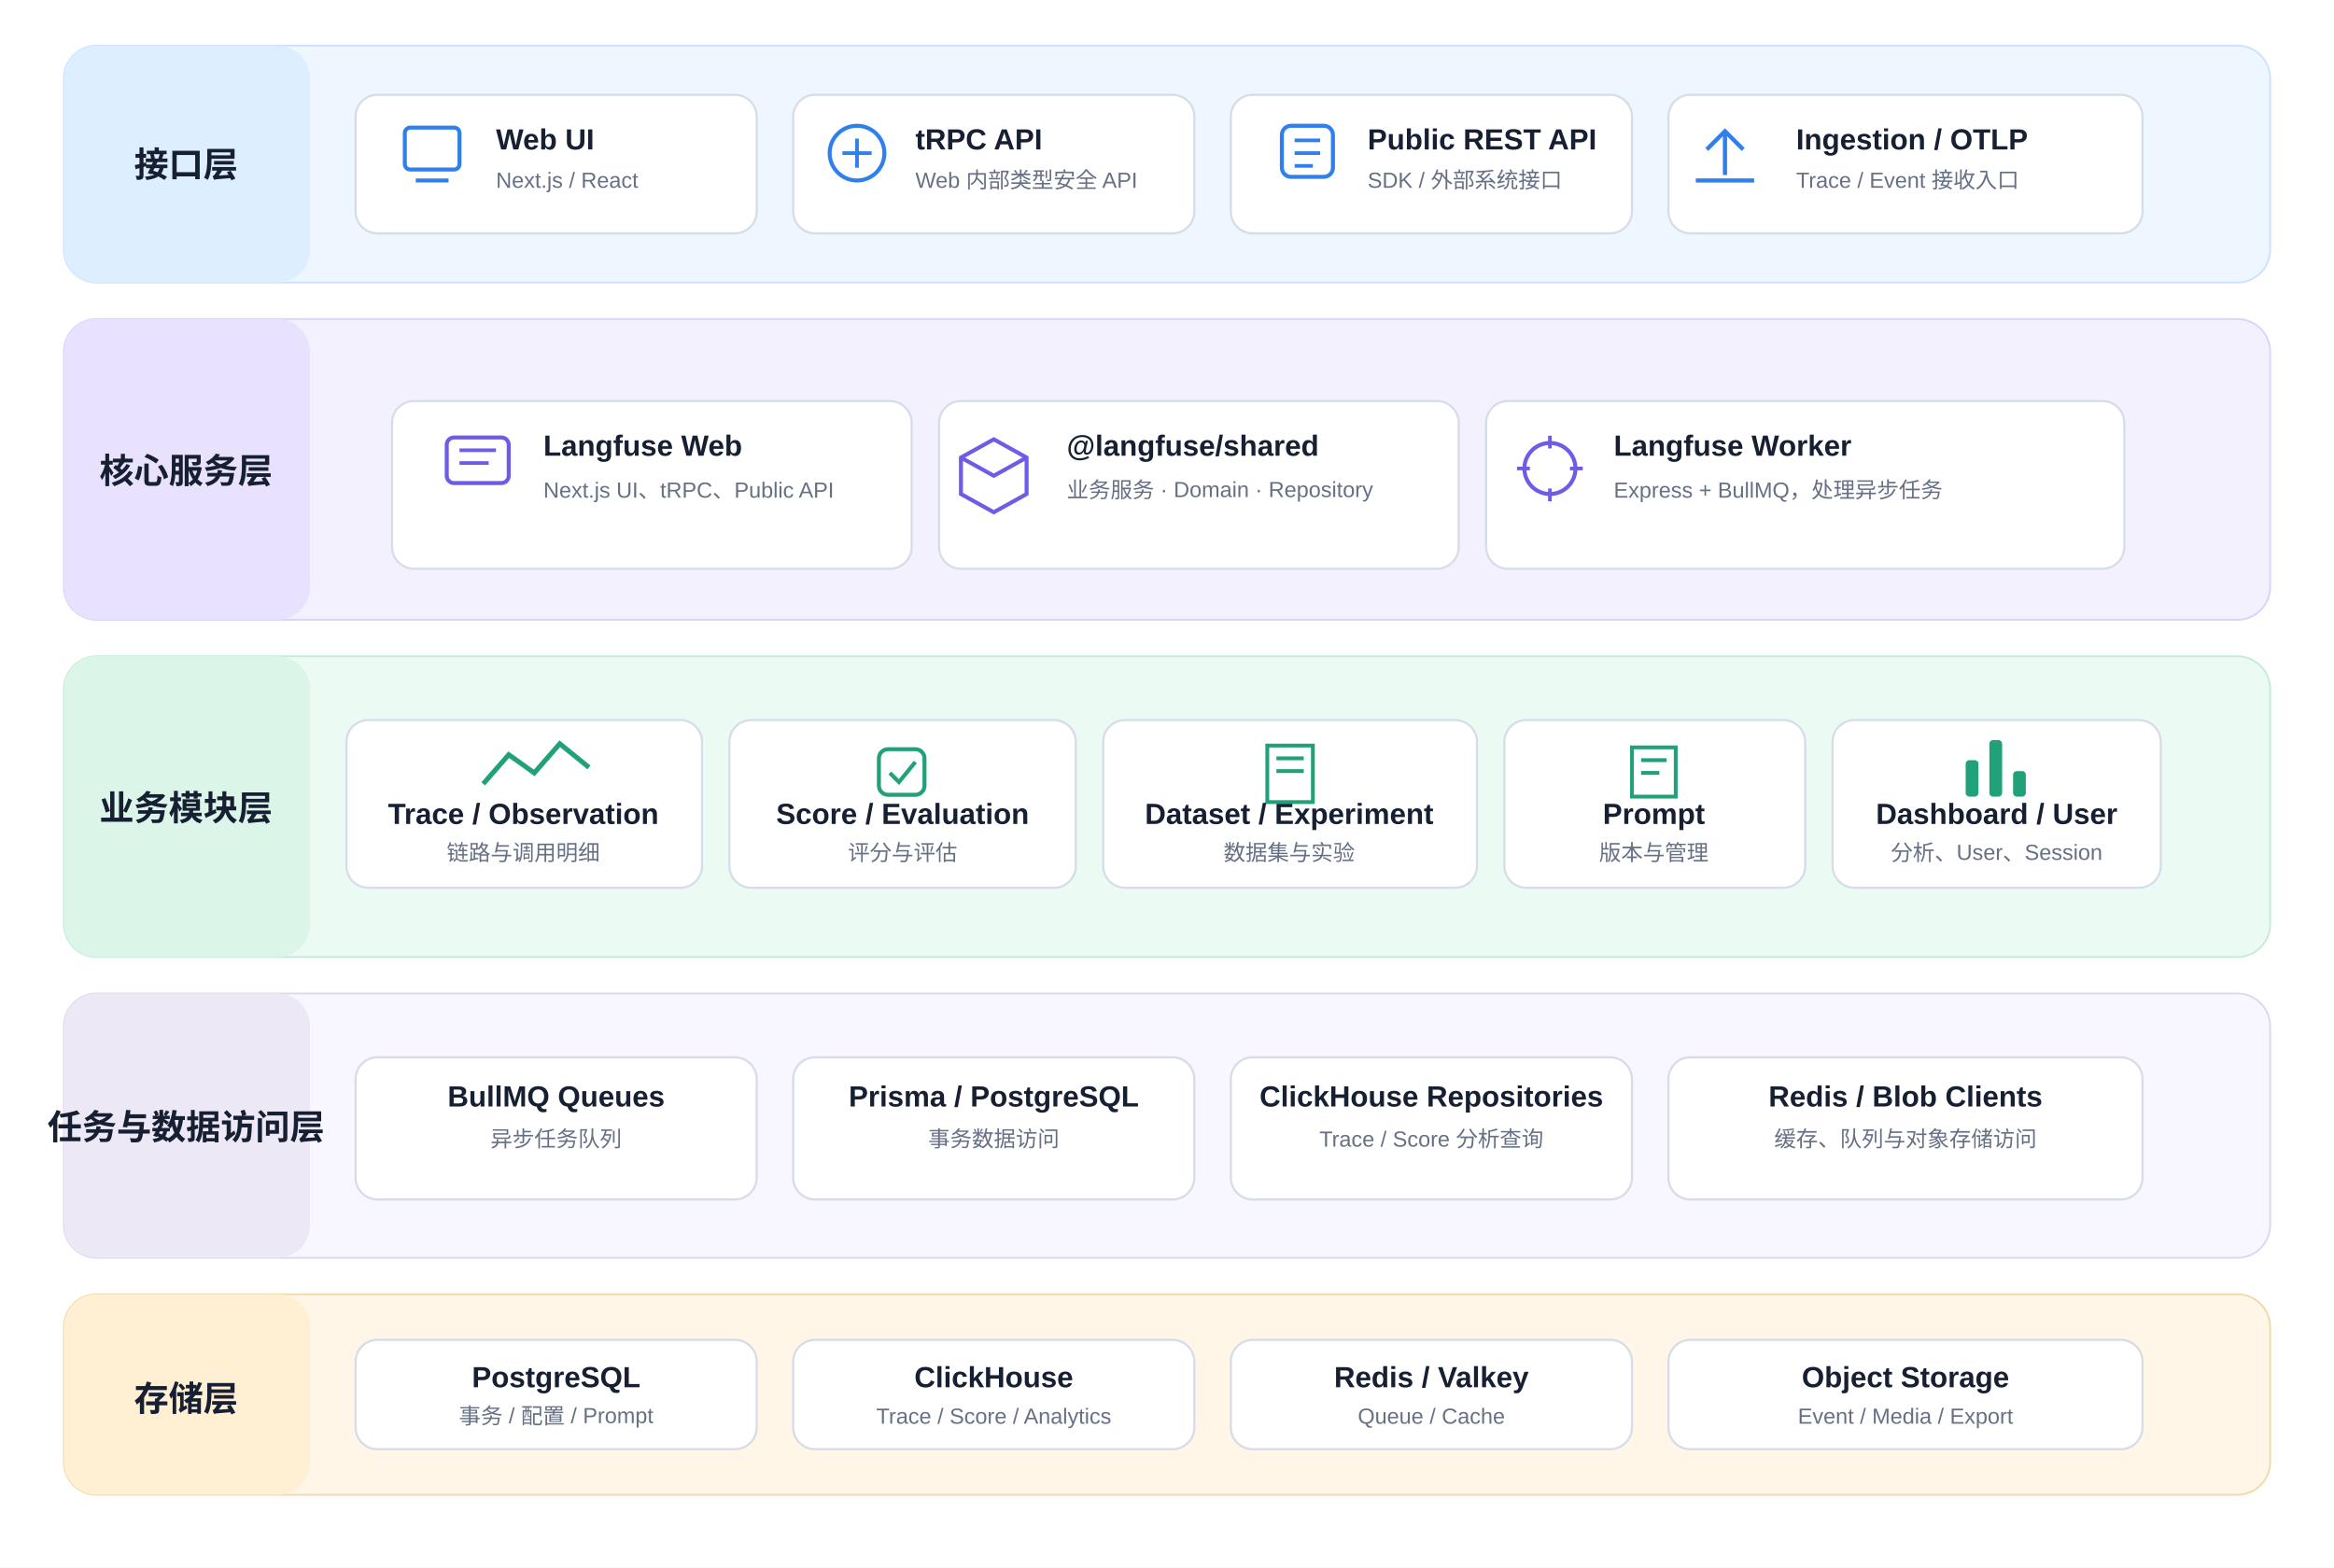
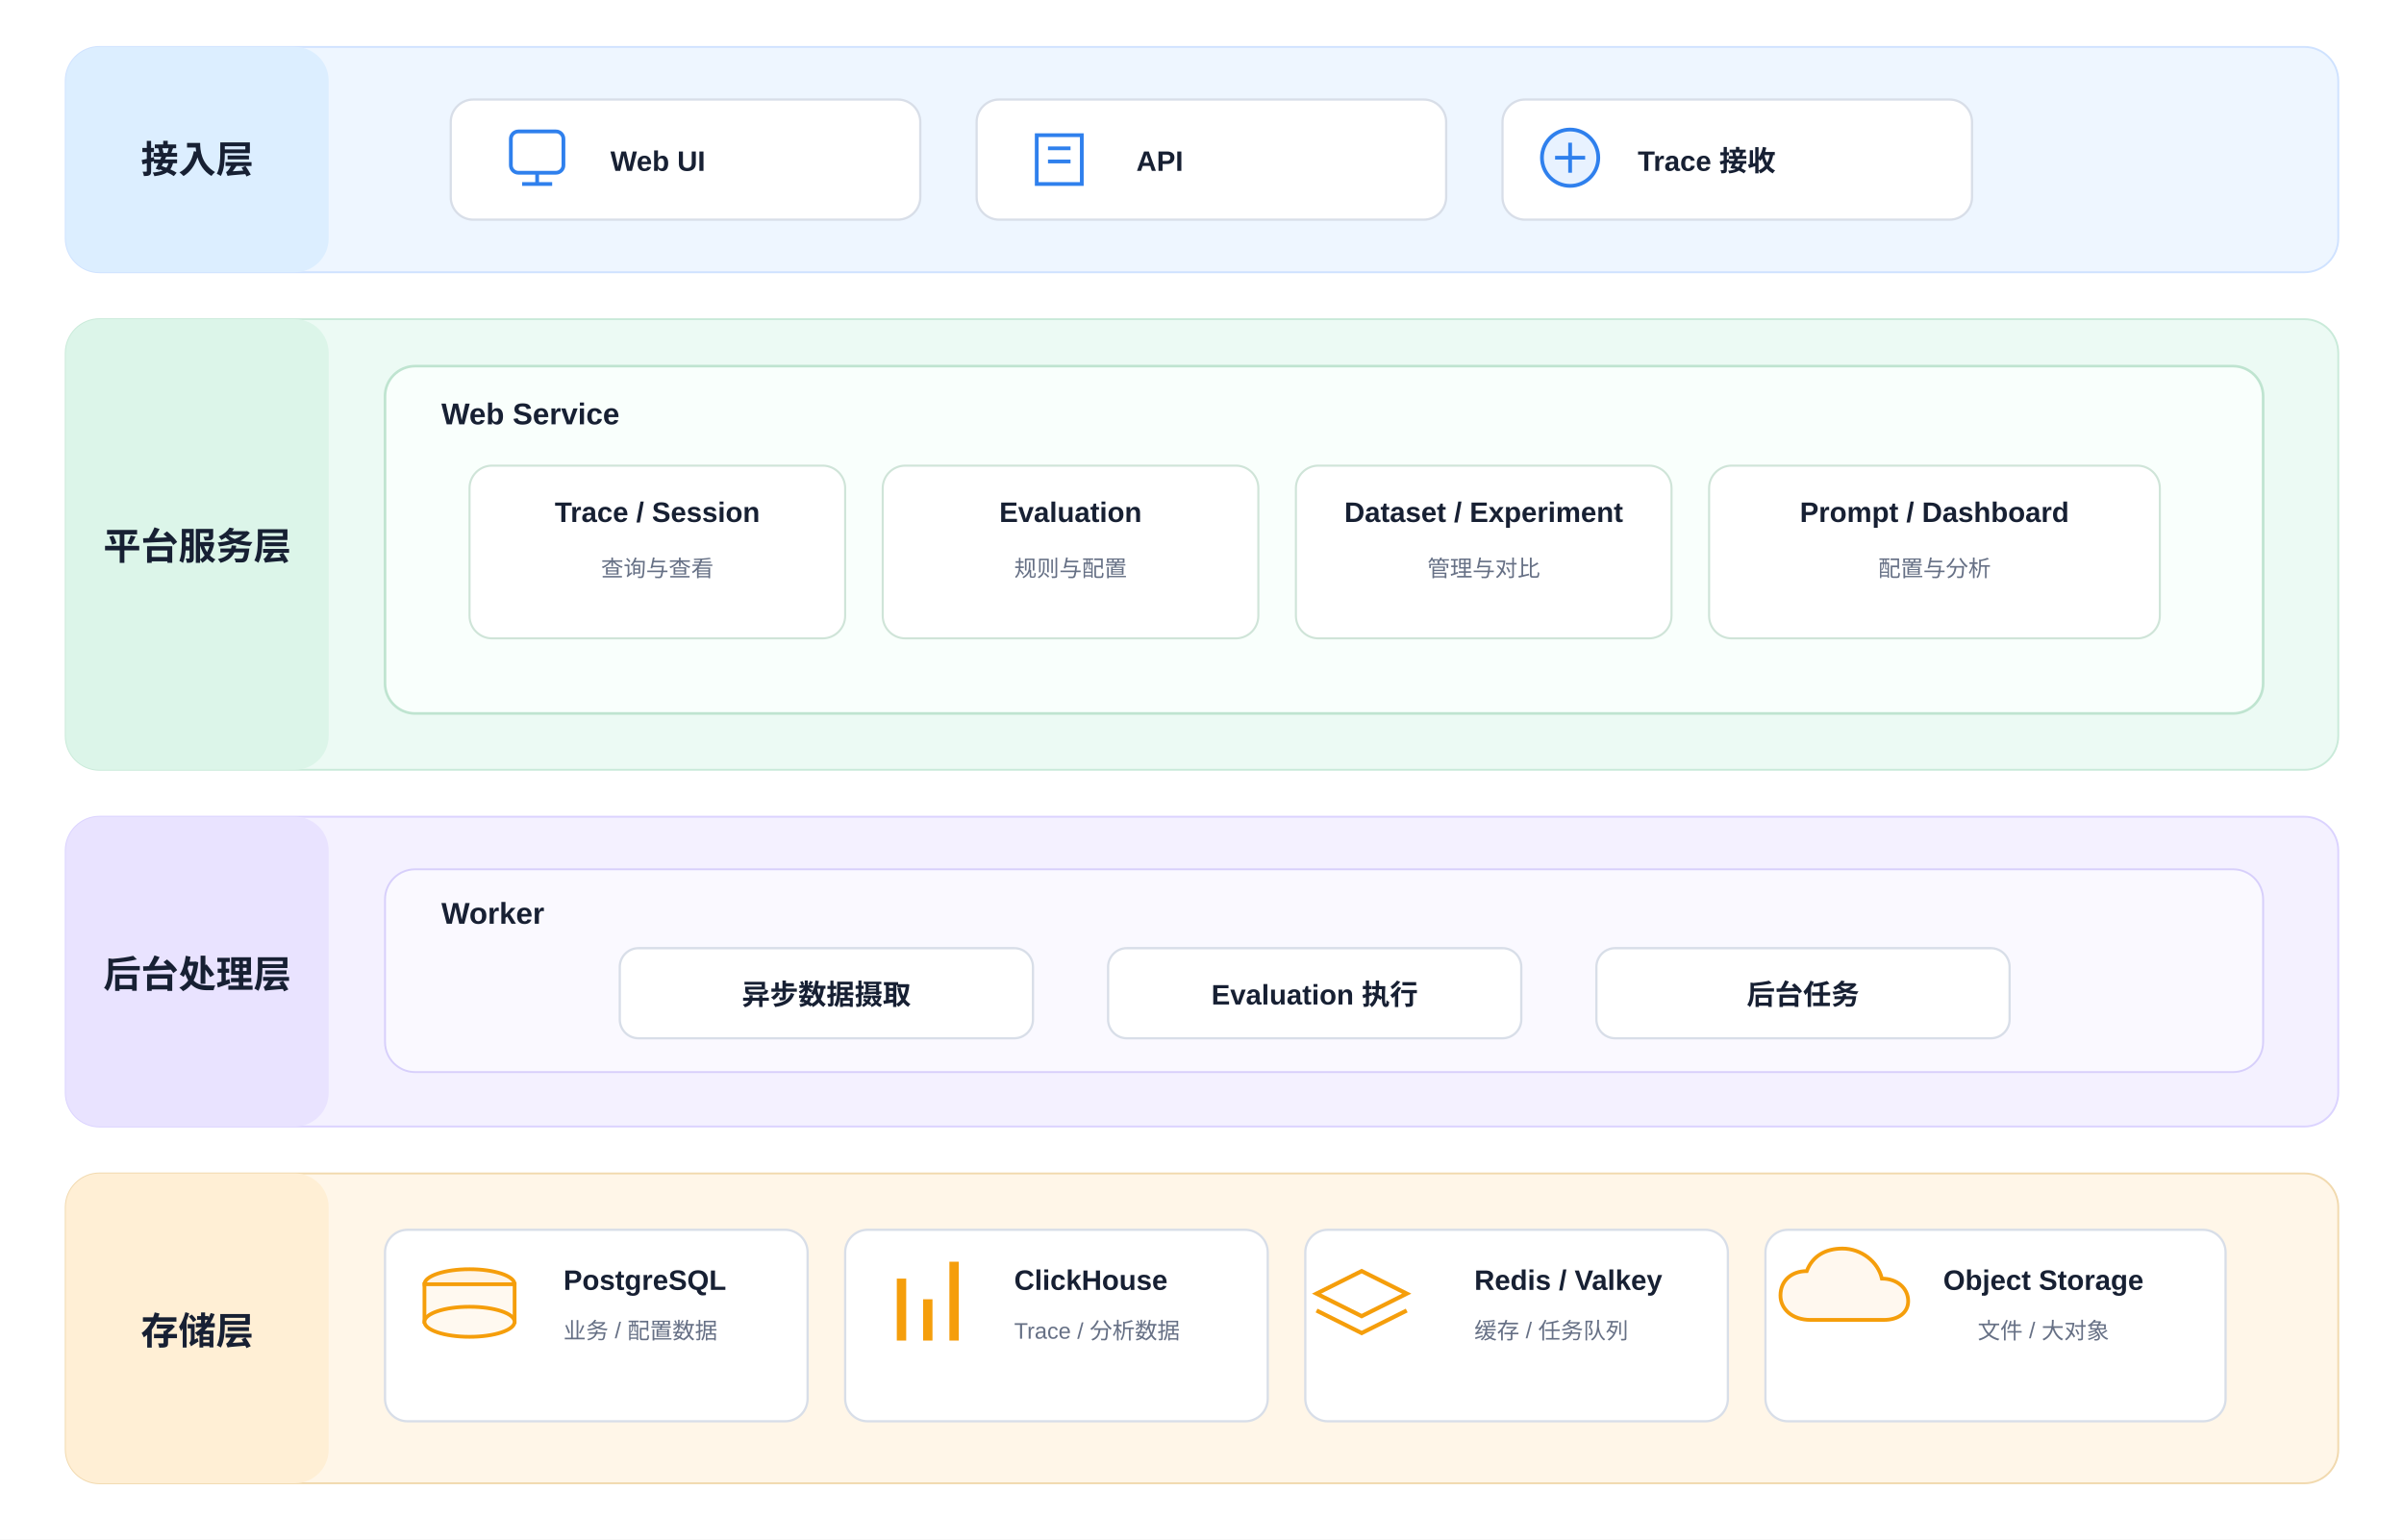
- <svg xmlns="http://www.w3.org/2000/svg" width="1280" height="860" viewBox="0 0 1280 860">
+ <svg xmlns="http://www.w3.org/2000/svg" width="1280" height="820" viewBox="0 0 1280 820">
  <defs>
    <style>
-     text{font-family:Arial,"Microsoft YaHei",sans-serif;fill:#172033}
-     .layer{font-size:19px;font-weight:700}.group{font-size:14px;font-weight:700}.name{font-size:16px;font-weight:700}.sub{font-size:12px;fill:#667085}.card{fill:#fff;stroke:#d6dde8;stroke-width:1.2}
-   </style>
+       text{font-family:Arial,"Microsoft YaHei",sans-serif;fill:#172033}
+       .layer{font-size:20px;font-weight:700}
+       .group{font-size:16px;font-weight:700}
+       .name{font-size:15px;font-weight:700}
+       .sub{font-size:12px;fill:#667085}
+       .card{fill:#fff;stroke:#d8dee8;stroke-width:1.2}
+       .inner{fill:#fff;stroke:#cfe4d8;stroke-width:1.1}
+     </style>
  </defs>
-   <rect width="1280" height="860" fill="#fff" />
-   <rect x="35" y="25" width="1210" height="130" rx="18" fill="#eef6ff" stroke="#cce2ff" />
-   <rect x="35" y="25" width="135" height="130" rx="18" fill="#dceeff" />
-   <text x="102" y="97" text-anchor="middle" class="layer">接口层</text>
-   <g>
-     <rect x="195" y="52" width="220" height="76" rx="12" class="card" />
-     <rect x="222" y="70" width="30" height="23" rx="3" fill="none" stroke="#2f80ed" stroke-width="2.2" />
-     <line x1="228" y1="99" x2="246" y2="99" stroke="#2f80ed" stroke-width="2.2" />
-     <text x="272" y="82" class="name">Web UI</text>
-     <text x="272" y="103" class="sub">Next.js / React</text>
-     <rect x="435" y="52" width="220" height="76" rx="12" class="card" />
-     <circle cx="470" cy="84" r="15" fill="none" stroke="#2f80ed" stroke-width="2.2" />
-     <path d="M462 84h16M470 76v16" stroke="#2f80ed" stroke-width="2" />
-     <text x="502" y="82" class="name">tRPC API</text>
-     <text x="502" y="103" class="sub">Web 内部类型安全 API</text>
-     <rect x="675" y="52" width="220" height="76" rx="12" class="card" />
-     <rect x="703" y="69" width="28" height="28" rx="5" fill="none" stroke="#2f80ed" stroke-width="2.2" />
-     <path d="M710 77h14M710 84h14M710 91h10" stroke="#2f80ed" stroke-width="2" />
-     <text x="750" y="82" class="name">Public REST API</text>
-     <text x="750" y="103" class="sub">SDK / 外部系统接口</text>
-     <rect x="915" y="52" width="260" height="76" rx="12" class="card" />
-     <path d="M946 96V73M936 82l10-10 10 10M930 99h32" fill="none" stroke="#2f80ed" stroke-width="2.3" />
-     <text x="985" y="82" class="name">Ingestion / OTLP</text>
-     <text x="985" y="103" class="sub">Trace / Event 接收入口</text>
-   </g>
-   <rect x="35" y="175" width="1210" height="165" rx="18" fill="#f4f1ff" stroke="#dad2ff" />
-   <rect x="35" y="175" width="135" height="165" rx="18" fill="#e8e2ff" />
-   <text x="102" y="265" text-anchor="middle" class="layer">核心服务层</text>
-   <g>
-     <rect x="215" y="220" width="285" height="92" rx="12" class="card" />
-     <rect x="245" y="240" width="34" height="25" rx="4" fill="none" stroke="#6d5ce8" stroke-width="2.2" />
-     <path d="M252 247h20M252 254h16" stroke="#6d5ce8" stroke-width="2" />
-     <text x="298" y="250" class="name">Langfuse Web</text>
-     <text x="298" y="273" class="sub">Next.js UI、tRPC、Public API</text>
-     <rect x="515" y="220" width="285" height="92" rx="12" class="card" />
-     <path d="M545 241l18 10v20l-18 10-18-10v-20zM527 251l18 10 18-10" fill="none" stroke="#6d5ce8" stroke-width="2.2" />
-     <text x="585" y="250" class="name">@langfuse/shared</text>
-     <text x="585" y="273" class="sub">业务服务 · Domain · Repository</text>
-     <rect x="815" y="220" width="350" height="92" rx="12" class="card" />
-     <circle cx="850" cy="257" r="14" fill="none" stroke="#6d5ce8" stroke-width="2.2" />
-     <path d="M850 239v7M850 268v7M832 257h7M861 257h7" stroke="#6d5ce8" stroke-width="2" />
-     <text x="885" y="250" class="name">Langfuse Worker</text>
-     <text x="885" y="273" class="sub">Express + BullMQ，处理异步任务</text>
-   </g>
-   <rect x="35" y="360" width="1210" height="165" rx="18" fill="#ecfaf4" stroke="#c5ecd9" />
-   <rect x="35" y="360" width="135" height="165" rx="18" fill="#dcf5e9" />
-   <text x="102" y="450" text-anchor="middle" class="layer">业务模块层</text>
-   <g>
-     <rect x="190" y="395" width="195" height="92" rx="12" class="card" />
-     <polyline points="265,430 279,414 293,424 307,408 323,421" fill="none" stroke="#21a179" stroke-width="2.7" />
-     <text x="287" y="452" text-anchor="middle" class="name">Trace / Observation</text>
-     <text x="287" y="472" text-anchor="middle" class="sub">链路与调用明细</text>
-     <rect x="400" y="395" width="190" height="92" rx="12" class="card" />
-     <rect x="482" y="411" width="25" height="25" rx="5" fill="none" stroke="#21a179" stroke-width="2.2" />
-     <path d="M488 424l5 5 9-11" fill="none" stroke="#21a179" stroke-width="2.2" />
-     <text x="495" y="452" text-anchor="middle" class="name">Score / Evaluation</text>
-     <text x="495" y="472" text-anchor="middle" class="sub">评分与评估</text>
-     <rect x="605" y="395" width="205" height="92" rx="12" class="card" />
-     <path d="M695 409h25v31h-25zM700 416h15M700 423h15" fill="none" stroke="#21a179" stroke-width="2.1" />
-     <text x="707" y="452" text-anchor="middle" class="name">Dataset / Experiment</text>
-     <text x="707" y="472" text-anchor="middle" class="sub">数据集与实验</text>
-     <rect x="825" y="395" width="165" height="92" rx="12" class="card" />
-     <path d="M895 410h24v27h-24zM900 417h14M900 424h10" fill="none" stroke="#21a179" stroke-width="2.1" />
-     <text x="907" y="452" text-anchor="middle" class="name">Prompt</text>
-     <text x="907" y="472" text-anchor="middle" class="sub">版本与管理</text>
-     <rect x="1005" y="395" width="180" height="92" rx="12" class="card" />
-     <rect x="1078" y="417" width="7" height="20" rx="2" fill="#21a179" />
-     <rect x="1091" y="406" width="7" height="31" rx="2" fill="#21a179" />
-     <rect x="1104" y="423" width="7" height="14" rx="2" fill="#21a179" />
-     <text x="1095" y="452" text-anchor="middle" class="name">Dashboard / User</text>
-     <text x="1095" y="472" text-anchor="middle" class="sub">分析、User、Session</text>
-   </g>
-   <rect x="35" y="545" width="1210" height="145" rx="18" fill="#f8f6ff" stroke="#ded8ef" />
-   <rect x="35" y="545" width="135" height="145" rx="18" fill="#ece8f6" />
-   <text x="102" y="625" text-anchor="middle" class="layer">任务与数据访问层</text>
-   <g>
-     <rect x="195" y="580" width="220" height="78" rx="12" class="card" />
-     <text x="305" y="607" text-anchor="middle" class="name">BullMQ Queues</text>
-     <text x="305" y="629" text-anchor="middle" class="sub">异步任务队列</text>
-     <rect x="435" y="580" width="220" height="78" rx="12" class="card" />
-     <text x="545" y="607" text-anchor="middle" class="name">Prisma / PostgreSQL</text>
-     <text x="545" y="629" text-anchor="middle" class="sub">事务数据访问</text>
-     <rect x="675" y="580" width="220" height="78" rx="12" class="card" />
-     <text x="785" y="607" text-anchor="middle" class="name">ClickHouse Repositories</text>
-     <text x="785" y="629" text-anchor="middle" class="sub">Trace / Score 分析查询</text>
-     <rect x="915" y="580" width="260" height="78" rx="12" class="card" />
-     <text x="1045" y="607" text-anchor="middle" class="name">Redis / Blob Clients</text>
-     <text x="1045" y="629" text-anchor="middle" class="sub">缓存、队列与对象存储访问</text>
-   </g>
-   <rect x="35" y="710" width="1210" height="110" rx="18" fill="#fff6e8" stroke="#f2d9ac" />
-   <rect x="35" y="710" width="135" height="110" rx="18" fill="#ffefd3" />
-   <text x="102" y="774" text-anchor="middle" class="layer">存储层</text>
-   <g>
-     <rect x="195" y="735" width="220" height="60" rx="12" class="card" />
-     <text x="305" y="761" text-anchor="middle" class="name">PostgreSQL</text>
-     <text x="305" y="781" text-anchor="middle" class="sub">事务 / 配置 / Prompt</text>
-     <rect x="435" y="735" width="220" height="60" rx="12" class="card" />
-     <text x="545" y="761" text-anchor="middle" class="name">ClickHouse</text>
-     <text x="545" y="781" text-anchor="middle" class="sub">Trace / Score / Analytics</text>
-     <rect x="675" y="735" width="220" height="60" rx="12" class="card" />
-     <text x="785" y="761" text-anchor="middle" class="name">Redis / Valkey</text>
-     <text x="785" y="781" text-anchor="middle" class="sub">Queue / Cache</text>
-     <rect x="915" y="735" width="260" height="60" rx="12" class="card" />
-     <text x="1045" y="761" text-anchor="middle" class="name">Object Storage</text>
-     <text x="1045" y="781" text-anchor="middle" class="sub">Event / Media / Export</text>
-   </g>
+   <rect width="1280" height="820" fill="#fff" />
+   <rect x="35" y="25" width="1210" height="120" rx="18" fill="#eef6ff" stroke="#cfe2ff" />
+   <rect x="35" y="25" width="140" height="120" rx="18" fill="#dceeff" />
+   <text x="105" y="92" text-anchor="middle" class="layer">接入层</text>
+   <rect x="240" y="53" width="250" height="64" rx="12" class="card" />
+   <rect x="272" y="70" width="28" height="22" rx="4" fill="none" stroke="#2f80ed" stroke-width="2" />
+   <path d="M278 98h16M286 92v6" stroke="#2f80ed" stroke-width="2" />
+   <text x="325" y="91" class="name">Web UI</text>
+   <rect x="520" y="53" width="250" height="64" rx="12" class="card" />
+   <path d="M552 72h24v26h-24zM558 79h12M558 86h12" fill="none" stroke="#2f80ed" stroke-width="2" />
+   <text x="605" y="91" class="name">API</text>
+   <rect x="800" y="53" width="250" height="64" rx="12" class="card" />
+   <circle cx="836" cy="84" r="15" fill="#e8f2ff" stroke="#2f80ed" stroke-width="2" />
+   <path d="M828 84h16M836 76v16" stroke="#2f80ed" stroke-width="2" />
+   <text x="872" y="91" class="name">Trace 接收</text>
+   <rect x="35" y="170" width="1210" height="240" rx="18" fill="#ecfaf4" stroke="#c9ead9" />
+   <rect x="35" y="170" width="140" height="240" rx="18" fill="#dcf5e9" />
+   <text x="105" y="298" text-anchor="middle" class="layer">平台服务层</text>
+   <rect x="205" y="195" width="1000" height="185" rx="16" fill="#f9fffc" stroke="#bfe4d0" stroke-width="1.4" />
+   <text x="235" y="226" class="group">Web Service</text>
+   <rect x="250" y="248" width="200" height="92" rx="12" class="inner" />
+   <text x="350" y="278" text-anchor="middle" class="name">Trace / Session</text>
+   <text x="350" y="307" text-anchor="middle" class="sub">查询与查看</text>
+   <rect x="470" y="248" width="200" height="92" rx="12" class="inner" />
+   <text x="570" y="278" text-anchor="middle" class="name">Evaluation</text>
+   <text x="570" y="307" text-anchor="middle" class="sub">规则与配置</text>
+   <rect x="690" y="248" width="200" height="92" rx="12" class="inner" />
+   <text x="790" y="278" text-anchor="middle" class="name">Dataset / Experiment</text>
+   <text x="790" y="307" text-anchor="middle" class="sub">管理与对比</text>
+   <rect x="910" y="248" width="240" height="92" rx="12" class="inner" />
+   <text x="1030" y="278" text-anchor="middle" class="name">Prompt / Dashboard</text>
+   <text x="1030" y="307" text-anchor="middle" class="sub">配置与分析</text>
+   <rect x="35" y="435" width="1210" height="165" rx="18" fill="#f4f1ff" stroke="#dbd3ff" />
+   <rect x="35" y="435" width="140" height="165" rx="18" fill="#e9e3ff" />
+   <text x="105" y="526" text-anchor="middle" class="layer">后台处理层</text>
+   <rect x="205" y="463" width="1000" height="108" rx="16" fill="#faf9ff" stroke="#d7cffb" />
+   <text x="235" y="492" class="group">Worker</text>
+   <rect x="330" y="505" width="220" height="48" rx="10" class="card" />
+   <text x="440" y="535" text-anchor="middle" class="name">异步数据摄取</text>
+   <rect x="590" y="505" width="220" height="48" rx="10" class="card" />
+   <text x="700" y="535" text-anchor="middle" class="name">Evaluation 执行</text>
+   <rect x="850" y="505" width="220" height="48" rx="10" class="card" />
+   <text x="960" y="535" text-anchor="middle" class="name">后台任务</text>
+   <rect x="35" y="625" width="1210" height="165" rx="18" fill="#fff6e8" stroke="#f1d9ae" />
+   <rect x="35" y="625" width="140" height="165" rx="18" fill="#ffefd5" />
+   <text x="105" y="716" text-anchor="middle" class="layer">存储层</text>
+   <rect x="205" y="655" width="225" height="102" rx="12" class="card" />
+   <ellipse cx="250" cy="684" rx="24" ry="8" fill="#fff4e5" stroke="#f59e0b" stroke-width="2" />
+   <rect x="226" y="684" width="48" height="20" fill="#fff9f0" stroke="#f59e0b" stroke-width="2" />
+   <ellipse cx="250" cy="704" rx="24" ry="8" fill="#fff9f0" stroke="#f59e0b" stroke-width="2" />
+   <text x="300" y="687" class="name">PostgreSQL</text>
+   <text x="300" y="713" class="sub">业务 / 配置数据</text>
+   <rect x="450" y="655" width="225" height="102" rx="12" class="card" />
+   <path d="M480 714v-33M494 714v-22M508 714v-42" stroke="#f59e0b" stroke-width="5" />
+   <text x="540" y="687" class="name">ClickHouse</text>
+   <text x="540" y="713" class="sub">Trace / 分析数据</text>
+   <rect x="695" y="655" width="225" height="102" rx="12" class="card" />
+   <path d="M725 677l24 12-24 12-24-12zM701 698l24 12 24-12" fill="none" stroke="#f59e0b" stroke-width="2.2" />
+   <text x="785" y="687" class="name">Redis / Valkey</text>
+   <text x="785" y="713" class="sub">缓存 / 任务队列</text>
+   <rect x="940" y="655" width="245" height="102" rx="12" class="card" />
+   <path d="M964 703c-10 0-16-6-16-13 0-8 6-13 14-13 3-8 10-12 19-12 10 0 19 7 21 16 8 0 14 5 14 12 0 6-5 10-13 10z" fill="#fff8ef" stroke="#f59e0b" stroke-width="2" />
+   <text x="1088" y="687" text-anchor="middle" class="name">Object Storage</text>
+   <text x="1088" y="713" text-anchor="middle" class="sub">文件 / 大对象</text>
</svg>
